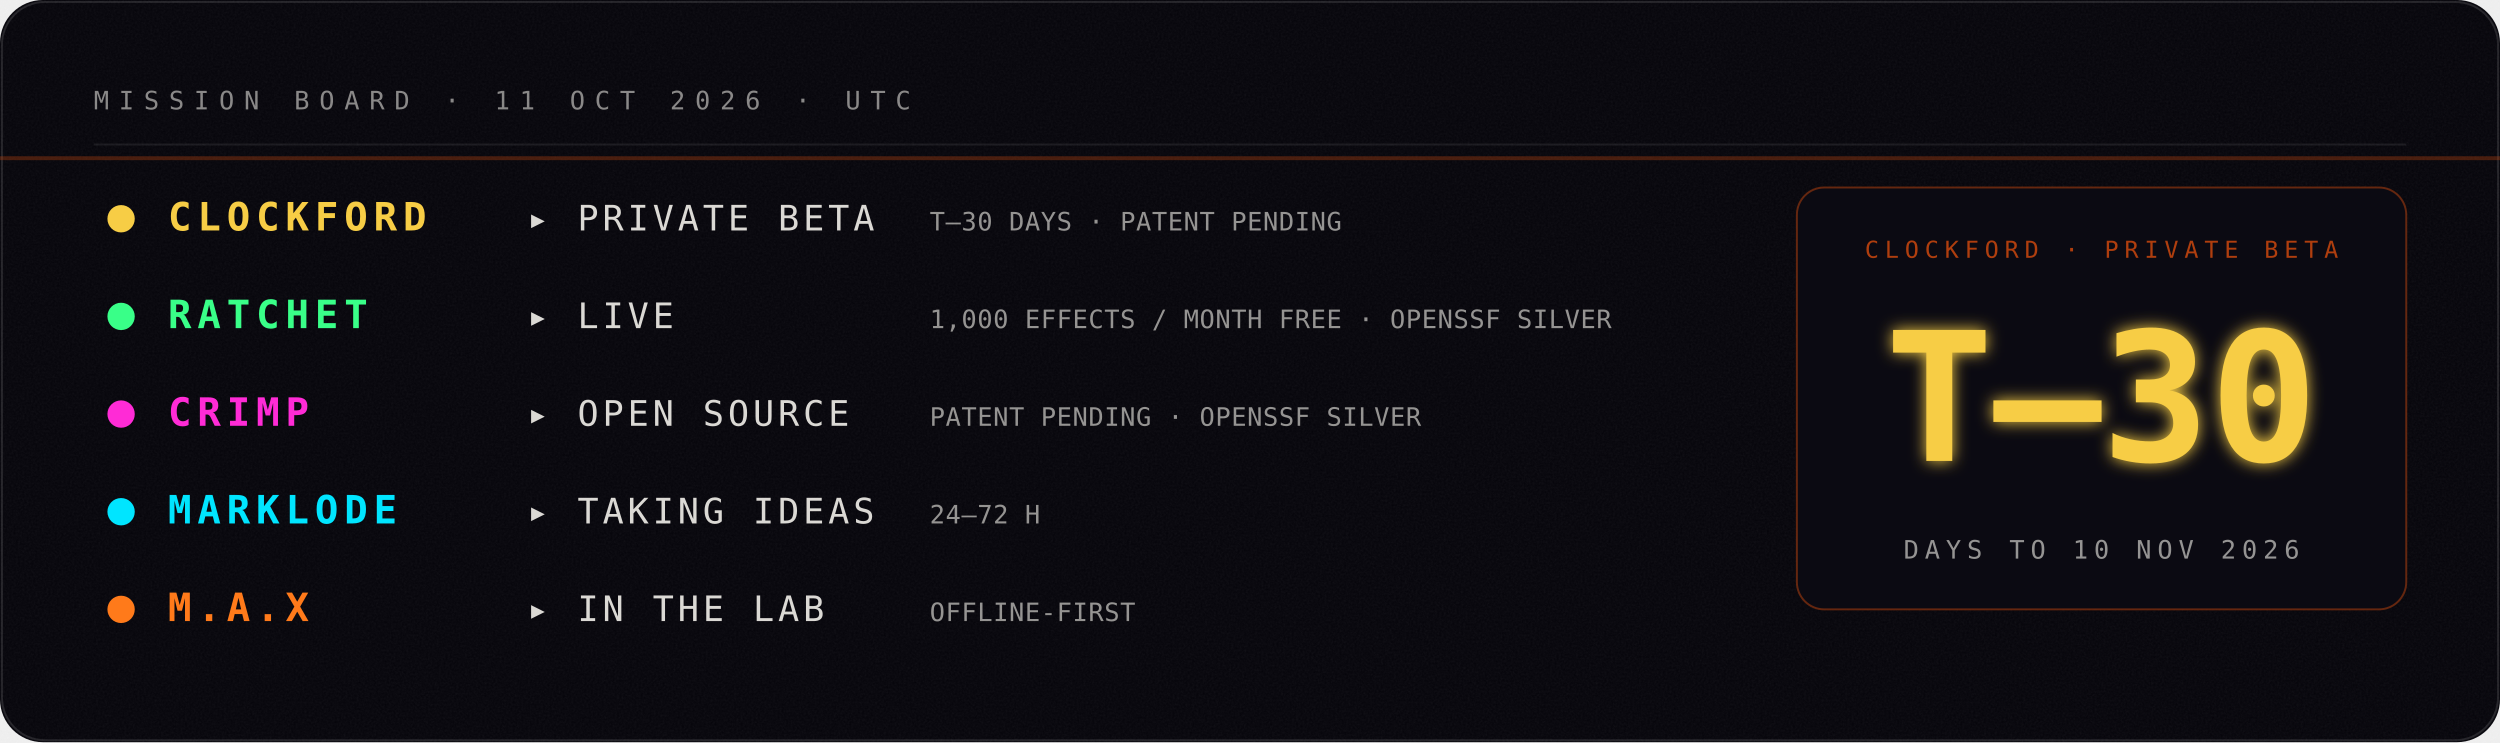
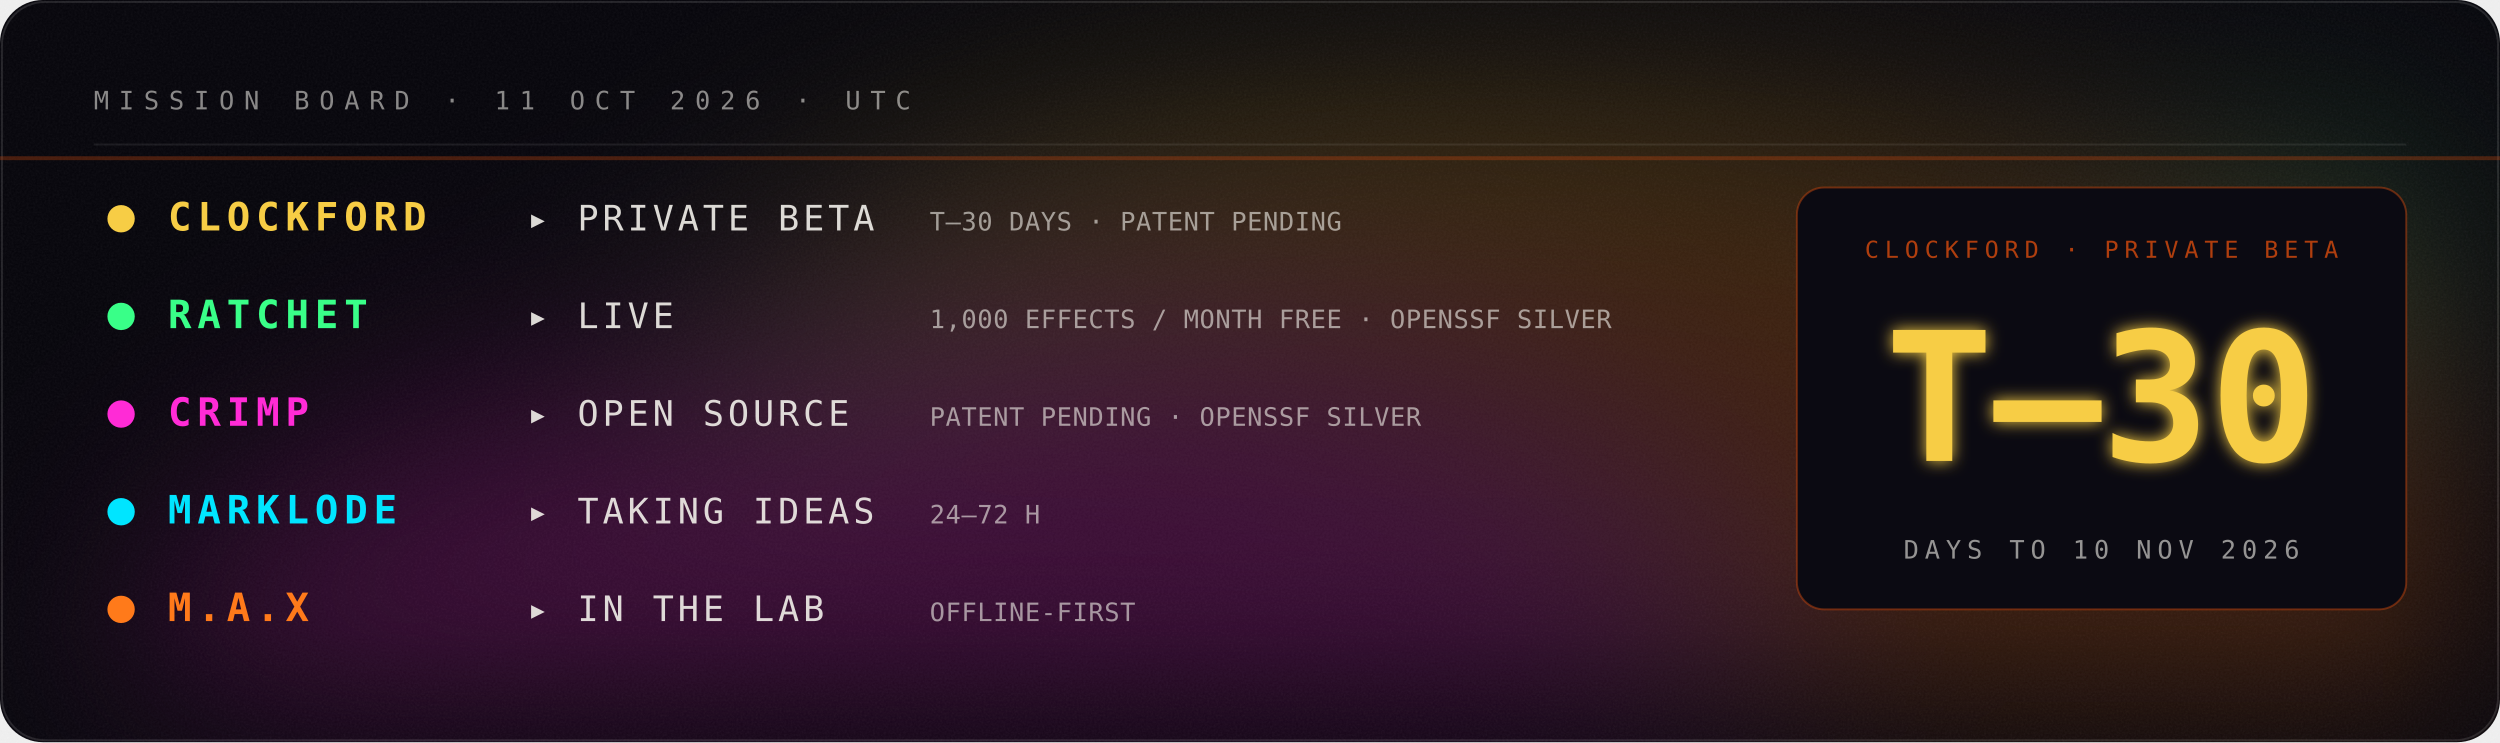
<svg xmlns="http://www.w3.org/2000/svg" viewBox="0 0 1280 380" width="1280" height="380" role="img" aria-label="Mission board: Clockford private beta in 30 days; Ratchet live; Crimp open source; Marklode taking ideas; M.A.X in the lab.">
  <defs>
    <filter id="glow" x="-40%" y="-40%" width="180%" height="180%">
      <feGaussianBlur stdDeviation="4" result="b" />
      <feMerge>
        <feMergeNode in="b" />
        <feMergeNode in="SourceGraphic" />
      </feMerge>
    </filter>
    <filter id="soft" x="-60%" y="-60%" width="220%" height="220%">
      <feGaussianBlur stdDeviation="22" />
    </filter>
    <filter id="grain" x="0" y="0" width="100%" height="100%">
      <feTurbulence type="fractalNoise" baseFrequency=".9" numOctaves="2" seed="4" />
      <feColorMatrix type="saturate" values="0" />
      <feComponentTransfer>
        <feFuncA type="table" tableValues="0 .06" />
      </feComponentTransfer>
    </filter>
  </defs>
  <rect width="1280" height="380" rx="22" fill="#05040a" />
  <rect width="1280" height="380" rx="22" filter="url(#grain)" />
  <rect x="1" y="1" width="1278" height="378" rx="22" fill="none" stroke="#fff" stroke-opacity=".12" />
+   <defs>
+     <filter id="nb065804aa" x="-50%" y="-50%" width="200%" height="200%">
+       <feGaussianBlur stdDeviation="60" />
+     </filter>
+     <clipPath id="nc065804aa">
+       <rect width="1280" height="380" rx="22" />
+     </clipPath>
+   </defs>
+   <g clip-path="url(#nc065804aa)">
+     <g filter="url(#nb065804aa)" opacity="0.22">
+       <ellipse cx="1224" cy="360" rx="289" ry="126" fill="#00e5ff">
+         <animate attributeName="fill" values="#00e5ff;#39ff88;#fff23a;#ff7a1a;#ff2bd6;#7a5cff;#00e5ff" dur="14s" repeatCount="indefinite" />
+         <animateTransform attributeName="transform" type="translate" values="0 0;-59 -7;0 0" dur="18s" repeatCount="indefinite" />
+       </ellipse>
+       <ellipse cx="1069" cy="280" rx="457" ry="200" fill="#39ff88">
+         <animate attributeName="fill" values="#39ff88;#fff23a;#ff7a1a;#ff2bd6;#7a5cff;#00e5ff;#39ff88" dur="17s" repeatCount="indefinite" />
+         <animateTransform attributeName="transform" type="translate" values="0 0;-2 -14;0 0" dur="22s" repeatCount="indefinite" />
+       </ellipse>
+       <ellipse cx="776" cy="231" rx="433" ry="189" fill="#fff23a">
+         <animate attributeName="fill" values="#fff23a;#ff7a1a;#ff2bd6;#7a5cff;#00e5ff;#39ff88;#fff23a" dur="20s" repeatCount="indefinite" />
+         <animateTransform attributeName="transform" type="translate" values="0 0;-40 -3;0 0" dur="26s" repeatCount="indefinite" />
+       </ellipse>
+       <ellipse cx="817" cy="305" rx="509" ry="223" fill="#ff7a1a">
+         <animate attributeName="fill" values="#ff7a1a;#ff2bd6;#7a5cff;#00e5ff;#39ff88;#fff23a;#ff7a1a" dur="23s" repeatCount="indefinite" />
+         <animateTransform attributeName="transform" type="translate" values="0 0;50 30;0 0" dur="30s" repeatCount="indefinite" />
+       </ellipse>
+       <ellipse cx="476" cy="356" rx="411" ry="180" fill="#ff2bd6">
+         <animate attributeName="fill" values="#ff2bd6;#7a5cff;#00e5ff;#39ff88;#fff23a;#ff7a1a;#ff2bd6" dur="26s" repeatCount="indefinite" />
+         <animateTransform attributeName="transform" type="translate" values="0 0;-71 25;0 0" dur="34s" repeatCount="indefinite" />
+       </ellipse>
+     </g>
+   </g>
  <text x="48.0" y="56.0" fill="#f2f0ea" fill-opacity="0.55" font-family="ui-monospace,SFMono-Regular,Menlo,Consolas,monospace" font-size="13" font-weight="400" text-anchor="start" letter-spacing="5">MISSION BOARD · 11 OCT 2026 · UTC</text>
  <line x1="48" y1="74" x2="1232" y2="74" stroke="#fff" stroke-opacity=".08" />
  <circle cx="62" cy="112" r="7" fill="#F7CD45">
    <animate attributeName="opacity" values="1;.3;1" dur="3.0s" repeatCount="indefinite" />
  </circle>
  <text x="86.0" y="118.0" fill="#F7CD45" fill-opacity="1" font-family="ui-monospace,SFMono-Regular,Menlo,Consolas,monospace" font-size="20" font-weight="700" text-anchor="start" letter-spacing="3">CLOCKFORD</text>
  <text x="270.0" y="118.0" fill="#f2f0ea" fill-opacity="0.9" font-family="ui-monospace,SFMono-Regular,Menlo,Consolas,monospace" font-size="18" font-weight="400" text-anchor="start" letter-spacing="2">▸ PRIVATE BETA</text>
  <text x="476.0" y="118.0" fill="#f2f0ea" fill-opacity="0.6" font-family="ui-monospace,SFMono-Regular,Menlo,Consolas,monospace" font-size="13" font-weight="400" text-anchor="start" letter-spacing="0.3">T–30 DAYS · PATENT PENDING</text>
  <circle cx="62" cy="162" r="7" fill="#39ff88">
    <animate attributeName="opacity" values="1;.3;1" dur="3.5s" repeatCount="indefinite" />
  </circle>
  <text x="86.0" y="168.0" fill="#39ff88" fill-opacity="1" font-family="ui-monospace,SFMono-Regular,Menlo,Consolas,monospace" font-size="20" font-weight="700" text-anchor="start" letter-spacing="3">RATCHET</text>
  <text x="270.0" y="168.0" fill="#f2f0ea" fill-opacity="0.9" font-family="ui-monospace,SFMono-Regular,Menlo,Consolas,monospace" font-size="18" font-weight="400" text-anchor="start" letter-spacing="2">▸ LIVE</text>
  <text x="476.0" y="168.0" fill="#f2f0ea" fill-opacity="0.6" font-family="ui-monospace,SFMono-Regular,Menlo,Consolas,monospace" font-size="13" font-weight="400" text-anchor="start" letter-spacing="0.3">1,000 EFFECTS / MONTH FREE · OPENSSF SILVER</text>
  <circle cx="62" cy="212" r="7" fill="#ff2bd6">
    <animate attributeName="opacity" values="1;.3;1" dur="4.0s" repeatCount="indefinite" />
  </circle>
  <text x="86.0" y="218.0" fill="#ff2bd6" fill-opacity="1" font-family="ui-monospace,SFMono-Regular,Menlo,Consolas,monospace" font-size="20" font-weight="700" text-anchor="start" letter-spacing="3">CRIMP</text>
  <text x="270.0" y="218.0" fill="#f2f0ea" fill-opacity="0.9" font-family="ui-monospace,SFMono-Regular,Menlo,Consolas,monospace" font-size="18" font-weight="400" text-anchor="start" letter-spacing="2">▸ OPEN SOURCE</text>
  <text x="476.0" y="218.0" fill="#f2f0ea" fill-opacity="0.6" font-family="ui-monospace,SFMono-Regular,Menlo,Consolas,monospace" font-size="13" font-weight="400" text-anchor="start" letter-spacing="0.3">PATENT PENDING · OPENSSF SILVER</text>
  <circle cx="62" cy="262" r="7" fill="#00e5ff">
    <animate attributeName="opacity" values="1;.3;1" dur="4.5s" repeatCount="indefinite" />
  </circle>
  <text x="86.0" y="268.0" fill="#00e5ff" fill-opacity="1" font-family="ui-monospace,SFMono-Regular,Menlo,Consolas,monospace" font-size="20" font-weight="700" text-anchor="start" letter-spacing="3">MARKLODE</text>
  <text x="270.0" y="268.0" fill="#f2f0ea" fill-opacity="0.9" font-family="ui-monospace,SFMono-Regular,Menlo,Consolas,monospace" font-size="18" font-weight="400" text-anchor="start" letter-spacing="2">▸ TAKING IDEAS</text>
  <text x="476.0" y="268.0" fill="#f2f0ea" fill-opacity="0.6" font-family="ui-monospace,SFMono-Regular,Menlo,Consolas,monospace" font-size="13" font-weight="400" text-anchor="start" letter-spacing="0.3">24–72 H</text>
  <circle cx="62" cy="312" r="7" fill="#ff7a1a">
    <animate attributeName="opacity" values="1;.3;1" dur="5.0s" repeatCount="indefinite" />
  </circle>
  <text x="86.0" y="318.0" fill="#ff7a1a" fill-opacity="1" font-family="ui-monospace,SFMono-Regular,Menlo,Consolas,monospace" font-size="20" font-weight="700" text-anchor="start" letter-spacing="3">M.A.X</text>
  <text x="270.0" y="318.0" fill="#f2f0ea" fill-opacity="0.9" font-family="ui-monospace,SFMono-Regular,Menlo,Consolas,monospace" font-size="18" font-weight="400" text-anchor="start" letter-spacing="2">▸ IN THE LAB</text>
  <text x="476.0" y="318.0" fill="#f2f0ea" fill-opacity="0.6" font-family="ui-monospace,SFMono-Regular,Menlo,Consolas,monospace" font-size="13" font-weight="400" text-anchor="start" letter-spacing="0.3">OFFLINE-FIRST</text>
  <rect x="920" y="96" width="312" height="216" rx="14" fill="#0b0a12" stroke="#c1440e" stroke-opacity=".5" />
  <text x="1076.0" y="132.0" fill="#c1440e" fill-opacity="0.9" font-family="ui-monospace,SFMono-Regular,Menlo,Consolas,monospace" font-size="12" font-weight="400" text-anchor="middle" letter-spacing="3">CLOCKFORD · PRIVATE BETA</text>
  <text x="1076.0" y="236.0" fill="#F7CD45" fill-opacity="1" font-family="ui-monospace,SFMono-Regular,Menlo,Consolas,monospace" font-size="92" font-weight="900" text-anchor="middle" letter-spacing="0" filter="url(#glow)">T–30</text>
  <text x="1076.0" y="286.0" fill="#f2f0ea" fill-opacity="0.6" font-family="ui-monospace,SFMono-Regular,Menlo,Consolas,monospace" font-size="13" font-weight="400" text-anchor="middle" letter-spacing="3">DAYS TO 10 NOV 2026</text>
  <rect x="0" y="80" width="1280" height="2" fill="#c1440e" opacity=".35">
    <animate attributeName="y" values="80;350;80" dur="6s" repeatCount="indefinite" />
  </rect>
</svg>
